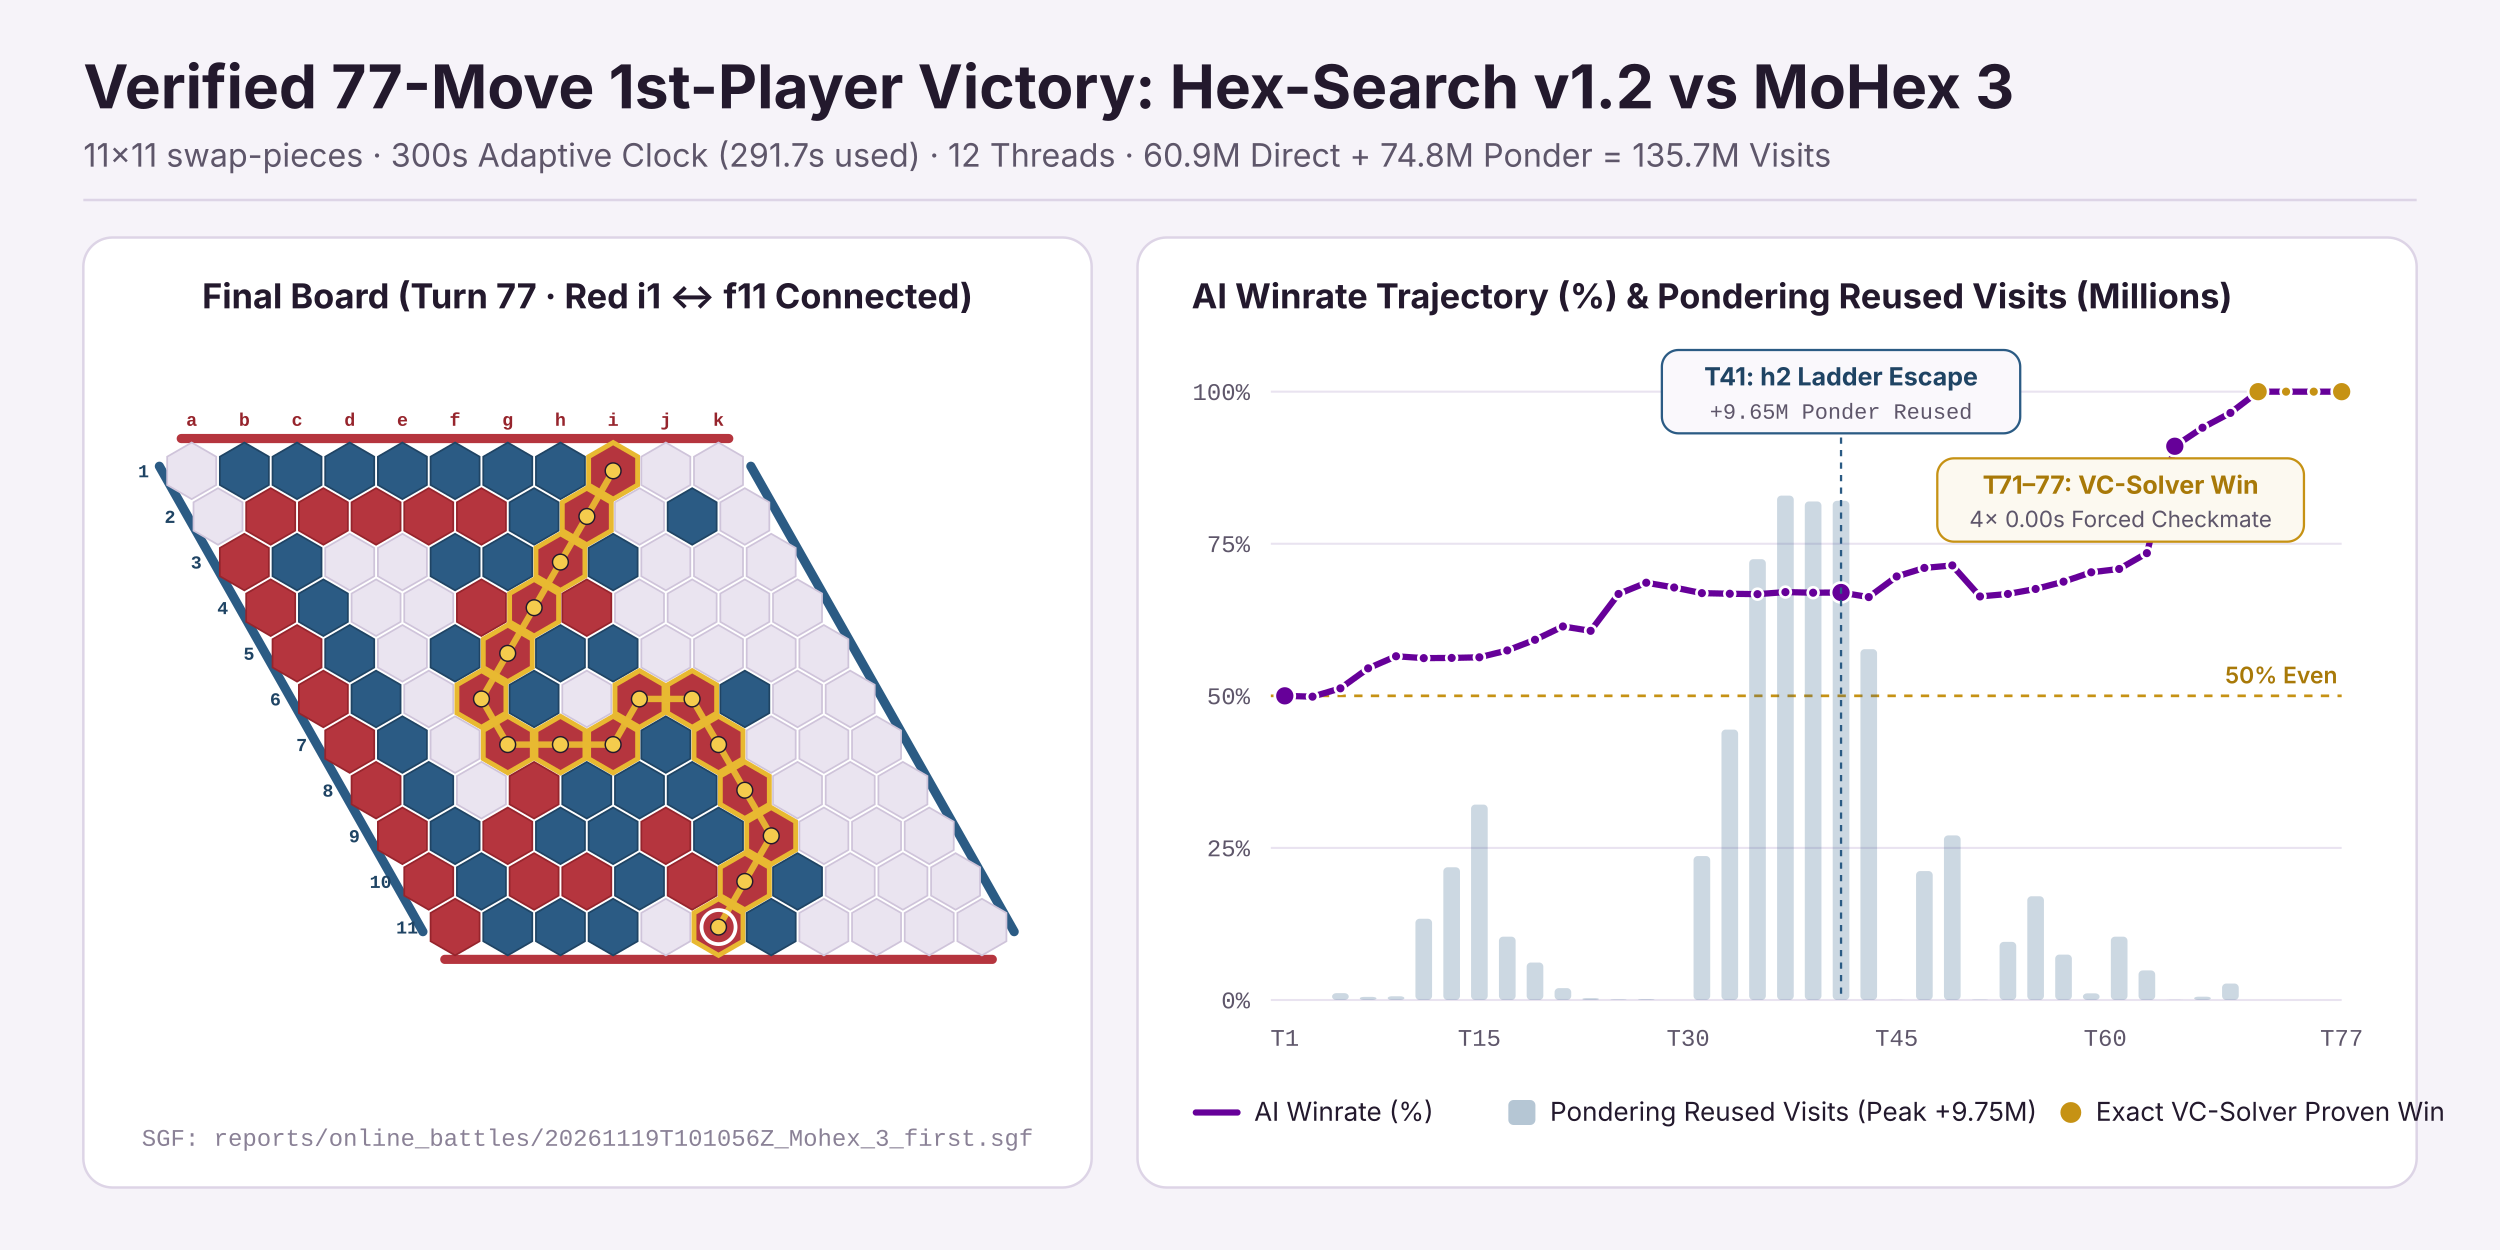
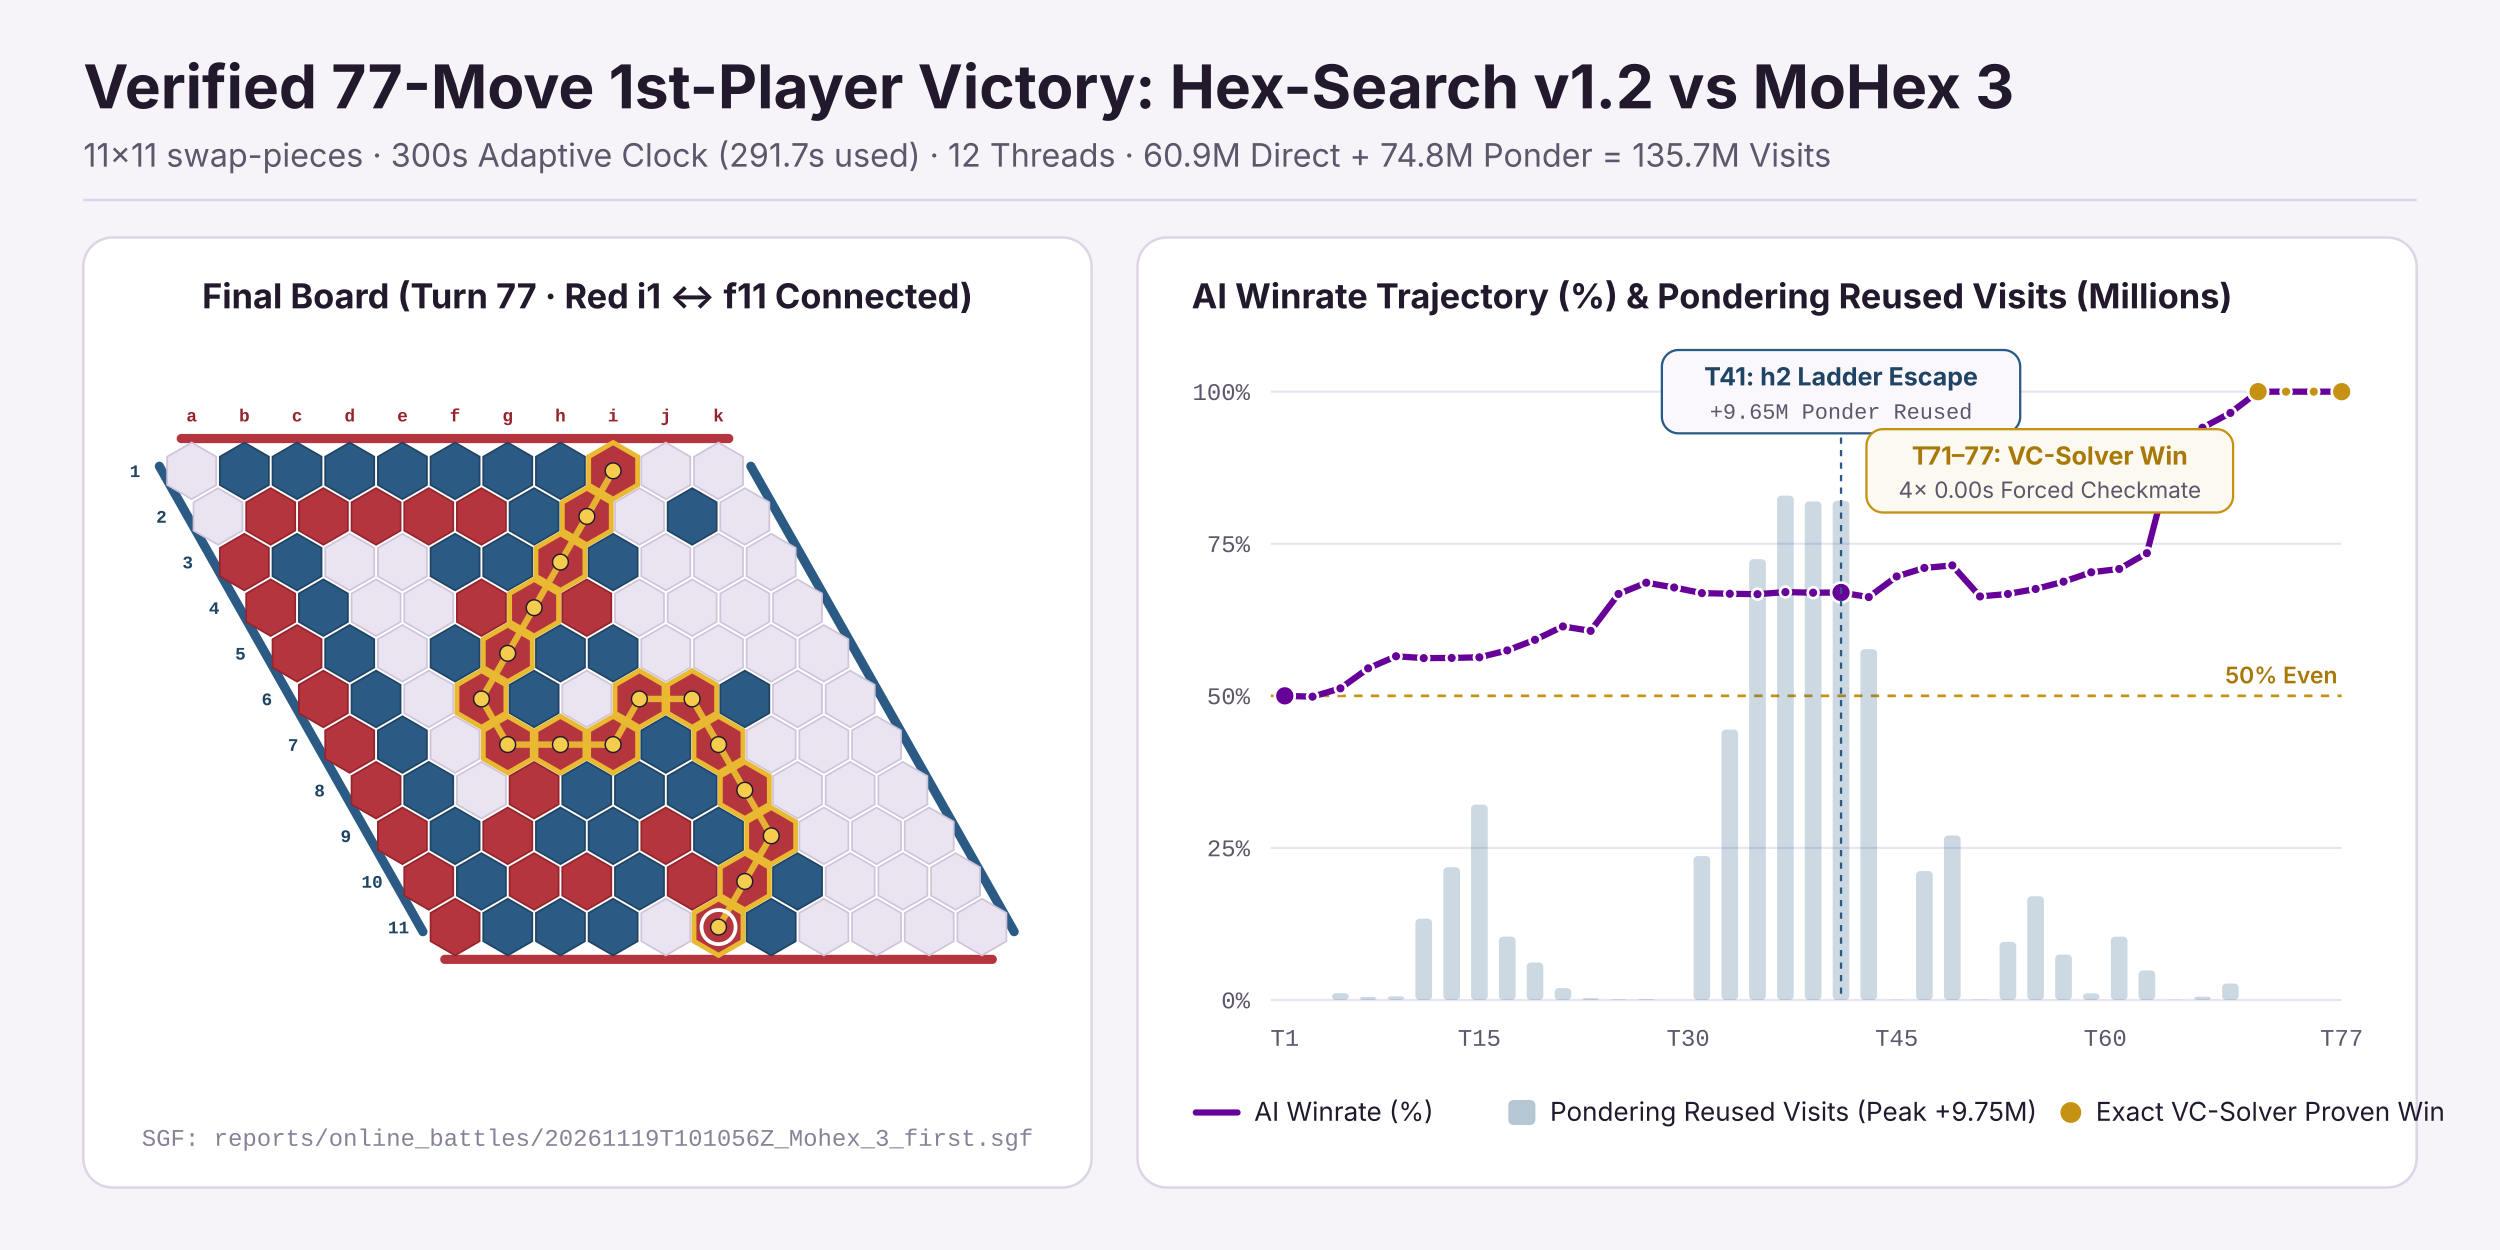
<svg xmlns="http://www.w3.org/2000/svg" viewBox="0 0 1200 600" width="1200" height="600" role="img" aria-labelledby="title desc">
  <style>text{font-family:Inter, 'Segoe UI', -apple-system, BlinkMacSystemFont, Helvetica, Arial, sans-serif;font-variant-numeric:tabular-nums}.mono{font-family:'JetBrains Mono', Consolas, 'Courier New', monospace}</style>
  <rect width="1200" height="600" fill="#F6F3F9" />
  <text x="40" y="52" fill="#23192D" font-size="29" font-weight="750">Verified 77-Move 1st-Player Victory: Hex-Search v1.2 vs MoHex 3</text>
  <text x="40" y="80" fill="#5E566A" font-size="15.5">11×11 swap-pieces · 300s Adaptive Clock (291.7s used) · 12 Threads · 60.9M Direct + 74.8M Ponder = 135.7M Visits</text>
  <path d="M40 96H1160" stroke="#DDD4E6" stroke-width="1.2" />
  <rect x="40" y="114" width="484" height="456" rx="14" fill="#FFFFFF" stroke="#DDD4E6" stroke-width="1.2" />
  <text x="282" y="148" text-anchor="middle" fill="#23192D" font-size="16.5" font-weight="700">Final Board (Turn 77 · Red i1 ↔ f11 Connected)</text>
  <line x1="87.0" y1="210.5" x2="349.8" y2="210.5" stroke="#B5353E" stroke-width="4.4" stroke-linecap="round" />
  <line x1="213.5" y1="460.5" x2="476.3" y2="460.5" stroke="#B5353E" stroke-width="4.4" stroke-linecap="round" />
  <line x1="76.5" y1="223.8" x2="203.0" y2="447.2" stroke="#2B5B84" stroke-width="4.4" stroke-linecap="round" />
  <line x1="360.4" y1="223.8" x2="486.8" y2="447.2" stroke="#2B5B84" stroke-width="4.4" stroke-linecap="round" />
-   <text class="mono" x="92.0" y="204.4" text-anchor="middle" fill="#96242C" font-size="8.8" font-weight="700">a</text>
-   <text class="mono" x="117.3" y="204.4" text-anchor="middle" fill="#96242C" font-size="8.8" font-weight="700">b</text>
-   <text class="mono" x="142.6" y="204.4" text-anchor="middle" fill="#96242C" font-size="8.8" font-weight="700">c</text>
-   <text class="mono" x="167.9" y="204.4" text-anchor="middle" fill="#96242C" font-size="8.8" font-weight="700">d</text>
-   <text class="mono" x="193.2" y="204.4" text-anchor="middle" fill="#96242C" font-size="8.8" font-weight="700">e</text>
-   <text class="mono" x="218.4" y="204.4" text-anchor="middle" fill="#96242C" font-size="8.8" font-weight="700">f</text>
-   <text class="mono" x="243.7" y="204.4" text-anchor="middle" fill="#96242C" font-size="8.8" font-weight="700">g</text>
-   <text class="mono" x="269.0" y="204.4" text-anchor="middle" fill="#96242C" font-size="8.8" font-weight="700">h</text>
-   <text class="mono" x="294.3" y="204.4" text-anchor="middle" fill="#96242C" font-size="8.8" font-weight="700">i</text>
-   <text class="mono" x="319.6" y="204.4" text-anchor="middle" fill="#96242C" font-size="8.8" font-weight="700">j</text>
-   <text class="mono" x="344.9" y="204.4" text-anchor="middle" fill="#96242C" font-size="8.8" font-weight="700">k</text>
-   <text class="mono" x="68.9" y="229.1" text-anchor="middle" fill="#1F4464" font-size="8.8" font-weight="700">1</text>
-   <text class="mono" x="81.6" y="251.0" text-anchor="middle" fill="#1F4464" font-size="8.8" font-weight="700">2</text>
-   <text class="mono" x="94.2" y="272.9" text-anchor="middle" fill="#1F4464" font-size="8.8" font-weight="700">3</text>
-   <text class="mono" x="106.9" y="294.8" text-anchor="middle" fill="#1F4464" font-size="8.8" font-weight="700">4</text>
-   <text class="mono" x="119.5" y="316.7" text-anchor="middle" fill="#1F4464" font-size="8.8" font-weight="700">5</text>
-   <text class="mono" x="132.2" y="338.6" text-anchor="middle" fill="#1F4464" font-size="8.8" font-weight="700">6</text>
-   <text class="mono" x="144.8" y="360.5" text-anchor="middle" fill="#1F4464" font-size="8.8" font-weight="700">7</text>
-   <text class="mono" x="157.4" y="382.4" text-anchor="middle" fill="#1F4464" font-size="8.8" font-weight="700">8</text>
-   <text class="mono" x="170.1" y="404.3" text-anchor="middle" fill="#1F4464" font-size="8.8" font-weight="700">9</text>
-   <text class="mono" x="182.7" y="426.2" text-anchor="middle" fill="#1F4464" font-size="8.8" font-weight="700">10</text>
-   <text class="mono" x="195.4" y="448.1" text-anchor="middle" fill="#1F4464" font-size="8.8" font-weight="700">11</text>
+   <text class="mono" x="92.0" y="202.3" text-anchor="middle" fill="#96242C" font-size="8.5" font-weight="700">a</text>
+   <text class="mono" x="117.3" y="202.3" text-anchor="middle" fill="#96242C" font-size="8.5" font-weight="700">b</text>
+   <text class="mono" x="142.6" y="202.3" text-anchor="middle" fill="#96242C" font-size="8.5" font-weight="700">c</text>
+   <text class="mono" x="167.9" y="202.3" text-anchor="middle" fill="#96242C" font-size="8.5" font-weight="700">d</text>
+   <text class="mono" x="193.2" y="202.3" text-anchor="middle" fill="#96242C" font-size="8.5" font-weight="700">e</text>
+   <text class="mono" x="218.4" y="202.3" text-anchor="middle" fill="#96242C" font-size="8.5" font-weight="700">f</text>
+   <text class="mono" x="243.7" y="202.3" text-anchor="middle" fill="#96242C" font-size="8.5" font-weight="700">g</text>
+   <text class="mono" x="269.0" y="202.3" text-anchor="middle" fill="#96242C" font-size="8.5" font-weight="700">h</text>
+   <text class="mono" x="294.3" y="202.3" text-anchor="middle" fill="#96242C" font-size="8.5" font-weight="700">i</text>
+   <text class="mono" x="319.6" y="202.3" text-anchor="middle" fill="#96242C" font-size="8.5" font-weight="700">j</text>
+   <text class="mono" x="344.9" y="202.3" text-anchor="middle" fill="#96242C" font-size="8.5" font-weight="700">k</text>
+   <text class="mono" x="64.8" y="229.0" text-anchor="middle" fill="#1F4464" font-size="8.5" font-weight="700">1</text>
+   <text class="mono" x="77.5" y="250.9" text-anchor="middle" fill="#1F4464" font-size="8.5" font-weight="700">2</text>
+   <text class="mono" x="90.1" y="272.8" text-anchor="middle" fill="#1F4464" font-size="8.5" font-weight="700">3</text>
+   <text class="mono" x="102.8" y="294.7" text-anchor="middle" fill="#1F4464" font-size="8.5" font-weight="700">4</text>
+   <text class="mono" x="115.4" y="316.6" text-anchor="middle" fill="#1F4464" font-size="8.5" font-weight="700">5</text>
+   <text class="mono" x="128.1" y="338.5" text-anchor="middle" fill="#1F4464" font-size="8.5" font-weight="700">6</text>
+   <text class="mono" x="140.7" y="360.4" text-anchor="middle" fill="#1F4464" font-size="8.5" font-weight="700">7</text>
+   <text class="mono" x="153.4" y="382.3" text-anchor="middle" fill="#1F4464" font-size="8.5" font-weight="700">8</text>
+   <text class="mono" x="166.0" y="404.2" text-anchor="middle" fill="#1F4464" font-size="8.5" font-weight="700">9</text>
+   <text class="mono" x="178.6" y="426.1" text-anchor="middle" fill="#1F4464" font-size="8.5" font-weight="700">10</text>
+   <text class="mono" x="191.3" y="448.0" text-anchor="middle" fill="#1F4464" font-size="8.5" font-weight="700">11</text>
  <polygon points="103.76,219.21 103.76,232.79 92.00,239.58 80.24,232.79 80.24,219.21 92.00,212.42" fill="#EAE4F0" stroke="#CFC4DA" stroke-width="0.85" />
  <polygon points="129.05,219.21 129.05,232.79 117.29,239.58 105.53,232.79 105.53,219.21 117.29,212.42" fill="#2B5B84" stroke="#1F4464" stroke-width="0.85" />
  <polygon points="154.33,219.21 154.33,232.79 142.58,239.58 130.82,232.79 130.82,219.21 142.58,212.42" fill="#2B5B84" stroke="#1F4464" stroke-width="0.85" />
  <polygon points="179.62,219.21 179.62,232.79 167.86,239.58 156.10,232.79 156.10,219.21 167.86,212.42" fill="#2B5B84" stroke="#1F4464" stroke-width="0.85" />
  <polygon points="204.91,219.21 204.91,232.79 193.15,239.58 181.39,232.79 181.39,219.21 193.15,212.42" fill="#2B5B84" stroke="#1F4464" stroke-width="0.85" />
  <polygon points="230.20,219.21 230.20,232.79 218.44,239.58 206.68,232.79 206.68,219.21 218.44,212.42" fill="#2B5B84" stroke="#1F4464" stroke-width="0.85" />
  <polygon points="255.49,219.21 255.49,232.79 243.73,239.58 231.97,232.79 231.97,219.21 243.73,212.42" fill="#2B5B84" stroke="#1F4464" stroke-width="0.85" />
  <polygon points="280.77,219.21 280.77,232.79 269.02,239.58 257.26,232.79 257.26,219.21 269.02,212.42" fill="#2B5B84" stroke="#1F4464" stroke-width="0.85" />
  <polygon points="306.06,219.21 306.06,232.79 294.30,239.58 282.54,232.79 282.54,219.21 294.30,212.42" fill="#B5353E" stroke="#E8B931" stroke-width="2.34" />
  <polygon points="331.35,219.21 331.35,232.79 319.59,239.58 307.83,232.79 307.83,219.21 319.59,212.42" fill="#EAE4F0" stroke="#CFC4DA" stroke-width="0.85" />
  <polygon points="356.64,219.21 356.64,232.79 344.88,239.58 333.12,232.79 333.12,219.21 344.88,212.42" fill="#EAE4F0" stroke="#CFC4DA" stroke-width="0.85" />
  <polygon points="116.40,241.11 116.40,254.69 104.64,261.48 92.89,254.69 92.89,241.11 104.64,234.32" fill="#EAE4F0" stroke="#CFC4DA" stroke-width="0.85" />
  <polygon points="141.69,241.11 141.69,254.69 129.93,261.48 118.17,254.69 118.17,241.11 129.93,234.32" fill="#B5353E" stroke="#96242C" stroke-width="0.85" />
  <polygon points="166.98,241.11 166.98,254.69 155.22,261.48 143.46,254.69 143.46,241.11 155.22,234.32" fill="#B5353E" stroke="#96242C" stroke-width="0.85" />
  <polygon points="192.27,241.11 192.27,254.69 180.51,261.48 168.75,254.69 168.75,241.11 180.51,234.32" fill="#B5353E" stroke="#96242C" stroke-width="0.85" />
  <polygon points="217.55,241.11 217.55,254.69 205.80,261.48 194.04,254.69 194.04,241.11 205.80,234.32" fill="#B5353E" stroke="#96242C" stroke-width="0.85" />
  <polygon points="242.84,241.11 242.84,254.69 231.08,261.48 219.32,254.69 219.32,241.11 231.08,234.32" fill="#B5353E" stroke="#96242C" stroke-width="0.85" />
  <polygon points="268.13,241.11 268.13,254.69 256.37,261.48 244.61,254.69 244.61,241.11 256.37,234.32" fill="#2B5B84" stroke="#1F4464" stroke-width="0.85" />
  <polygon points="293.42,241.11 293.42,254.69 281.66,261.48 269.90,254.69 269.90,241.11 281.66,234.32" fill="#B5353E" stroke="#E8B931" stroke-width="2.34" />
  <polygon points="318.71,241.11 318.71,254.69 306.95,261.48 295.19,254.69 295.19,241.11 306.95,234.32" fill="#EAE4F0" stroke="#CFC4DA" stroke-width="0.85" />
  <polygon points="343.99,241.11 343.99,254.69 332.24,261.48 320.48,254.69 320.48,241.11 332.24,234.32" fill="#2B5B84" stroke="#1F4464" stroke-width="0.85" />
  <polygon points="369.28,241.11 369.28,254.69 357.52,261.48 345.76,254.69 345.76,241.11 357.52,234.32" fill="#EAE4F0" stroke="#CFC4DA" stroke-width="0.85" />
  <polygon points="129.05,263.01 129.05,276.59 117.29,283.38 105.53,276.59 105.53,263.01 117.29,256.22" fill="#B5353E" stroke="#96242C" stroke-width="0.85" />
  <polygon points="154.33,263.01 154.33,276.59 142.58,283.38 130.82,276.59 130.82,263.01 142.58,256.22" fill="#2B5B84" stroke="#1F4464" stroke-width="0.85" />
  <polygon points="179.62,263.01 179.62,276.59 167.86,283.38 156.10,276.59 156.10,263.01 167.86,256.22" fill="#EAE4F0" stroke="#CFC4DA" stroke-width="0.85" />
  <polygon points="204.91,263.01 204.91,276.59 193.15,283.38 181.39,276.59 181.39,263.01 193.15,256.22" fill="#EAE4F0" stroke="#CFC4DA" stroke-width="0.85" />
  <polygon points="230.20,263.01 230.20,276.59 218.44,283.38 206.68,276.59 206.68,263.01 218.44,256.22" fill="#2B5B84" stroke="#1F4464" stroke-width="0.85" />
  <polygon points="255.49,263.01 255.49,276.59 243.73,283.38 231.97,276.59 231.97,263.01 243.73,256.22" fill="#2B5B84" stroke="#1F4464" stroke-width="0.85" />
  <polygon points="280.77,263.01 280.77,276.59 269.02,283.38 257.26,276.59 257.26,263.01 269.02,256.22" fill="#B5353E" stroke="#E8B931" stroke-width="2.34" />
  <polygon points="306.06,263.01 306.06,276.59 294.30,283.38 282.54,276.59 282.54,263.01 294.30,256.22" fill="#2B5B84" stroke="#1F4464" stroke-width="0.85" />
  <polygon points="331.35,263.01 331.35,276.59 319.59,283.38 307.83,276.59 307.83,263.01 319.59,256.22" fill="#EAE4F0" stroke="#CFC4DA" stroke-width="0.85" />
  <polygon points="356.64,263.01 356.64,276.59 344.88,283.38 333.12,276.59 333.12,263.01 344.88,256.22" fill="#EAE4F0" stroke="#CFC4DA" stroke-width="0.85" />
  <polygon points="381.93,263.01 381.93,276.59 370.17,283.38 358.41,276.59 358.41,263.01 370.17,256.22" fill="#EAE4F0" stroke="#CFC4DA" stroke-width="0.85" />
  <polygon points="141.69,284.91 141.69,298.49 129.93,305.28 118.17,298.49 118.17,284.91 129.93,278.12" fill="#B5353E" stroke="#96242C" stroke-width="0.85" />
  <polygon points="166.98,284.91 166.98,298.49 155.22,305.28 143.46,298.49 143.46,284.91 155.22,278.12" fill="#2B5B84" stroke="#1F4464" stroke-width="0.85" />
  <polygon points="192.27,284.91 192.27,298.49 180.51,305.28 168.75,298.49 168.75,284.91 180.51,278.12" fill="#EAE4F0" stroke="#CFC4DA" stroke-width="0.85" />
  <polygon points="217.55,284.91 217.55,298.49 205.80,305.28 194.04,298.49 194.04,284.91 205.80,278.12" fill="#EAE4F0" stroke="#CFC4DA" stroke-width="0.85" />
  <polygon points="242.84,284.91 242.84,298.49 231.08,305.28 219.32,298.49 219.32,284.91 231.08,278.12" fill="#B5353E" stroke="#96242C" stroke-width="0.85" />
  <polygon points="268.13,284.91 268.13,298.49 256.37,305.28 244.61,298.49 244.61,284.91 256.37,278.12" fill="#B5353E" stroke="#E8B931" stroke-width="2.34" />
  <polygon points="293.42,284.91 293.42,298.49 281.66,305.28 269.90,298.49 269.90,284.91 281.66,278.12" fill="#B5353E" stroke="#96242C" stroke-width="0.85" />
  <polygon points="318.71,284.91 318.71,298.49 306.95,305.28 295.19,298.49 295.19,284.91 306.95,278.12" fill="#EAE4F0" stroke="#CFC4DA" stroke-width="0.85" />
  <polygon points="343.99,284.91 343.99,298.49 332.24,305.28 320.48,298.49 320.48,284.91 332.24,278.12" fill="#EAE4F0" stroke="#CFC4DA" stroke-width="0.85" />
  <polygon points="369.28,284.91 369.28,298.49 357.52,305.28 345.76,298.49 345.76,284.91 357.52,278.12" fill="#EAE4F0" stroke="#CFC4DA" stroke-width="0.85" />
  <polygon points="394.57,284.91 394.57,298.49 382.81,305.28 371.05,298.49 371.05,284.91 382.81,278.12" fill="#EAE4F0" stroke="#CFC4DA" stroke-width="0.85" />
  <polygon points="154.33,306.81 154.33,320.39 142.58,327.18 130.82,320.39 130.82,306.81 142.58,300.02" fill="#B5353E" stroke="#96242C" stroke-width="0.85" />
  <polygon points="179.62,306.81 179.62,320.39 167.86,327.18 156.10,320.39 156.10,306.81 167.86,300.02" fill="#2B5B84" stroke="#1F4464" stroke-width="0.85" />
  <polygon points="204.91,306.81 204.91,320.39 193.15,327.18 181.39,320.39 181.39,306.81 193.15,300.02" fill="#EAE4F0" stroke="#CFC4DA" stroke-width="0.85" />
  <polygon points="230.20,306.81 230.20,320.39 218.44,327.18 206.68,320.39 206.68,306.81 218.44,300.02" fill="#2B5B84" stroke="#1F4464" stroke-width="0.85" />
  <polygon points="255.49,306.81 255.49,320.39 243.73,327.18 231.97,320.39 231.97,306.81 243.73,300.02" fill="#B5353E" stroke="#E8B931" stroke-width="2.34" />
  <polygon points="280.77,306.81 280.77,320.39 269.02,327.18 257.26,320.39 257.26,306.81 269.02,300.02" fill="#2B5B84" stroke="#1F4464" stroke-width="0.85" />
  <polygon points="306.06,306.81 306.06,320.39 294.30,327.18 282.54,320.39 282.54,306.81 294.30,300.02" fill="#2B5B84" stroke="#1F4464" stroke-width="0.85" />
  <polygon points="331.35,306.81 331.35,320.39 319.59,327.18 307.83,320.39 307.83,306.81 319.59,300.02" fill="#EAE4F0" stroke="#CFC4DA" stroke-width="0.85" />
  <polygon points="356.64,306.81 356.64,320.39 344.88,327.18 333.12,320.39 333.12,306.81 344.88,300.02" fill="#EAE4F0" stroke="#CFC4DA" stroke-width="0.85" />
  <polygon points="381.93,306.81 381.93,320.39 370.17,327.18 358.41,320.39 358.41,306.81 370.17,300.02" fill="#EAE4F0" stroke="#CFC4DA" stroke-width="0.85" />
  <polygon points="407.21,306.81 407.21,320.39 395.46,327.18 383.70,320.39 383.70,306.81 395.46,300.02" fill="#EAE4F0" stroke="#CFC4DA" stroke-width="0.85" />
  <polygon points="166.98,328.71 166.98,342.29 155.22,349.08 143.46,342.29 143.46,328.71 155.22,321.92" fill="#B5353E" stroke="#96242C" stroke-width="0.85" />
  <polygon points="192.27,328.71 192.27,342.29 180.51,349.08 168.75,342.29 168.75,328.71 180.51,321.92" fill="#2B5B84" stroke="#1F4464" stroke-width="0.85" />
  <polygon points="217.55,328.71 217.55,342.29 205.80,349.08 194.04,342.29 194.04,328.71 205.80,321.92" fill="#EAE4F0" stroke="#CFC4DA" stroke-width="0.85" />
  <polygon points="242.84,328.71 242.84,342.29 231.08,349.08 219.32,342.29 219.32,328.71 231.08,321.92" fill="#B5353E" stroke="#E8B931" stroke-width="2.34" />
  <polygon points="268.13,328.71 268.13,342.29 256.37,349.08 244.61,342.29 244.61,328.71 256.37,321.92" fill="#2B5B84" stroke="#1F4464" stroke-width="0.85" />
  <polygon points="293.42,328.71 293.42,342.29 281.66,349.08 269.90,342.29 269.90,328.71 281.66,321.92" fill="#EAE4F0" stroke="#CFC4DA" stroke-width="0.85" />
  <polygon points="318.71,328.71 318.71,342.29 306.95,349.08 295.19,342.29 295.19,328.71 306.95,321.92" fill="#B5353E" stroke="#E8B931" stroke-width="2.34" />
  <polygon points="343.99,328.71 343.99,342.29 332.24,349.08 320.48,342.29 320.48,328.71 332.24,321.92" fill="#B5353E" stroke="#E8B931" stroke-width="2.34" />
  <polygon points="369.28,328.71 369.28,342.29 357.52,349.08 345.76,342.29 345.76,328.71 357.52,321.92" fill="#2B5B84" stroke="#1F4464" stroke-width="0.85" />
  <polygon points="394.57,328.71 394.57,342.29 382.81,349.08 371.05,342.29 371.05,328.71 382.81,321.92" fill="#EAE4F0" stroke="#CFC4DA" stroke-width="0.85" />
  <polygon points="419.86,328.71 419.86,342.29 408.10,349.08 396.34,342.29 396.34,328.71 408.10,321.92" fill="#EAE4F0" stroke="#CFC4DA" stroke-width="0.85" />
  <polygon points="179.62,350.61 179.62,364.19 167.86,370.98 156.10,364.19 156.10,350.61 167.86,343.82" fill="#B5353E" stroke="#96242C" stroke-width="0.85" />
  <polygon points="204.91,350.61 204.91,364.19 193.15,370.98 181.39,364.19 181.39,350.61 193.15,343.82" fill="#2B5B84" stroke="#1F4464" stroke-width="0.85" />
  <polygon points="230.20,350.61 230.20,364.19 218.44,370.98 206.68,364.19 206.68,350.61 218.44,343.82" fill="#EAE4F0" stroke="#CFC4DA" stroke-width="0.85" />
  <polygon points="255.49,350.61 255.49,364.19 243.73,370.98 231.97,364.19 231.97,350.61 243.73,343.82" fill="#B5353E" stroke="#E8B931" stroke-width="2.34" />
  <polygon points="280.77,350.61 280.77,364.19 269.02,370.98 257.26,364.19 257.26,350.61 269.02,343.82" fill="#B5353E" stroke="#E8B931" stroke-width="2.34" />
  <polygon points="306.06,350.61 306.06,364.19 294.30,370.98 282.54,364.19 282.54,350.61 294.30,343.82" fill="#B5353E" stroke="#E8B931" stroke-width="2.34" />
  <polygon points="331.35,350.61 331.35,364.19 319.59,370.98 307.83,364.19 307.83,350.61 319.59,343.82" fill="#2B5B84" stroke="#1F4464" stroke-width="0.85" />
  <polygon points="356.64,350.61 356.64,364.19 344.88,370.98 333.12,364.19 333.12,350.61 344.88,343.82" fill="#B5353E" stroke="#E8B931" stroke-width="2.34" />
  <polygon points="381.93,350.61 381.93,364.19 370.17,370.98 358.41,364.19 358.41,350.61 370.17,343.82" fill="#EAE4F0" stroke="#CFC4DA" stroke-width="0.85" />
  <polygon points="407.21,350.61 407.21,364.19 395.46,370.98 383.70,364.19 383.70,350.61 395.46,343.82" fill="#EAE4F0" stroke="#CFC4DA" stroke-width="0.85" />
  <polygon points="432.50,350.61 432.50,364.19 420.74,370.98 408.98,364.19 408.98,350.61 420.74,343.82" fill="#EAE4F0" stroke="#CFC4DA" stroke-width="0.85" />
  <polygon points="192.27,372.51 192.27,386.09 180.51,392.88 168.75,386.09 168.75,372.51 180.51,365.72" fill="#B5353E" stroke="#96242C" stroke-width="0.85" />
  <polygon points="217.55,372.51 217.55,386.09 205.80,392.88 194.04,386.09 194.04,372.51 205.80,365.72" fill="#2B5B84" stroke="#1F4464" stroke-width="0.85" />
  <polygon points="242.84,372.51 242.84,386.09 231.08,392.88 219.32,386.09 219.32,372.51 231.08,365.72" fill="#EAE4F0" stroke="#CFC4DA" stroke-width="0.85" />
  <polygon points="268.13,372.51 268.13,386.09 256.37,392.88 244.61,386.09 244.61,372.51 256.37,365.72" fill="#B5353E" stroke="#96242C" stroke-width="0.85" />
  <polygon points="293.42,372.51 293.42,386.09 281.66,392.88 269.90,386.09 269.90,372.51 281.66,365.72" fill="#2B5B84" stroke="#1F4464" stroke-width="0.85" />
  <polygon points="318.71,372.51 318.71,386.09 306.95,392.88 295.19,386.09 295.19,372.51 306.95,365.72" fill="#2B5B84" stroke="#1F4464" stroke-width="0.85" />
  <polygon points="343.99,372.51 343.99,386.09 332.24,392.88 320.48,386.09 320.48,372.51 332.24,365.72" fill="#2B5B84" stroke="#1F4464" stroke-width="0.85" />
  <polygon points="369.28,372.51 369.28,386.09 357.52,392.88 345.76,386.09 345.76,372.51 357.52,365.72" fill="#B5353E" stroke="#E8B931" stroke-width="2.34" />
  <polygon points="394.57,372.51 394.57,386.09 382.81,392.88 371.05,386.09 371.05,372.51 382.81,365.72" fill="#EAE4F0" stroke="#CFC4DA" stroke-width="0.85" />
  <polygon points="419.86,372.51 419.86,386.09 408.10,392.88 396.34,386.09 396.34,372.51 408.10,365.72" fill="#EAE4F0" stroke="#CFC4DA" stroke-width="0.85" />
  <polygon points="445.15,372.51 445.15,386.09 433.39,392.88 421.63,386.09 421.63,372.51 433.39,365.72" fill="#EAE4F0" stroke="#CFC4DA" stroke-width="0.85" />
  <polygon points="204.91,394.41 204.91,407.99 193.15,414.78 181.39,407.99 181.39,394.41 193.15,387.62" fill="#B5353E" stroke="#96242C" stroke-width="0.85" />
  <polygon points="230.20,394.41 230.20,407.99 218.44,414.78 206.68,407.99 206.68,394.41 218.44,387.62" fill="#2B5B84" stroke="#1F4464" stroke-width="0.85" />
  <polygon points="255.49,394.41 255.49,407.99 243.73,414.78 231.97,407.99 231.97,394.41 243.73,387.62" fill="#B5353E" stroke="#96242C" stroke-width="0.85" />
  <polygon points="280.77,394.41 280.77,407.99 269.02,414.78 257.26,407.99 257.26,394.41 269.02,387.62" fill="#2B5B84" stroke="#1F4464" stroke-width="0.85" />
  <polygon points="306.06,394.41 306.06,407.99 294.30,414.78 282.54,407.99 282.54,394.41 294.30,387.62" fill="#2B5B84" stroke="#1F4464" stroke-width="0.85" />
  <polygon points="331.35,394.41 331.35,407.99 319.59,414.78 307.83,407.99 307.83,394.41 319.59,387.62" fill="#B5353E" stroke="#96242C" stroke-width="0.85" />
  <polygon points="356.64,394.41 356.64,407.99 344.88,414.78 333.12,407.99 333.12,394.41 344.88,387.62" fill="#2B5B84" stroke="#1F4464" stroke-width="0.85" />
  <polygon points="381.93,394.41 381.93,407.99 370.17,414.78 358.41,407.99 358.41,394.41 370.17,387.62" fill="#B5353E" stroke="#E8B931" stroke-width="2.34" />
  <polygon points="407.21,394.41 407.21,407.99 395.46,414.78 383.70,407.99 383.70,394.41 395.46,387.62" fill="#EAE4F0" stroke="#CFC4DA" stroke-width="0.85" />
  <polygon points="432.50,394.41 432.50,407.99 420.74,414.78 408.98,407.99 408.98,394.41 420.74,387.62" fill="#EAE4F0" stroke="#CFC4DA" stroke-width="0.85" />
  <polygon points="457.79,394.41 457.79,407.99 446.03,414.78 434.27,407.99 434.27,394.41 446.03,387.62" fill="#EAE4F0" stroke="#CFC4DA" stroke-width="0.85" />
  <polygon points="217.55,416.31 217.55,429.89 205.80,436.68 194.04,429.89 194.04,416.31 205.80,409.52" fill="#B5353E" stroke="#96242C" stroke-width="0.85" />
  <polygon points="242.84,416.31 242.84,429.89 231.08,436.68 219.32,429.89 219.32,416.31 231.08,409.52" fill="#2B5B84" stroke="#1F4464" stroke-width="0.85" />
  <polygon points="268.13,416.31 268.13,429.89 256.37,436.68 244.61,429.89 244.61,416.31 256.37,409.52" fill="#B5353E" stroke="#96242C" stroke-width="0.85" />
  <polygon points="293.42,416.31 293.42,429.89 281.66,436.68 269.90,429.89 269.90,416.31 281.66,409.52" fill="#B5353E" stroke="#96242C" stroke-width="0.85" />
  <polygon points="318.71,416.31 318.71,429.89 306.95,436.68 295.19,429.89 295.19,416.31 306.95,409.52" fill="#2B5B84" stroke="#1F4464" stroke-width="0.85" />
  <polygon points="343.99,416.31 343.99,429.89 332.24,436.68 320.48,429.89 320.48,416.31 332.24,409.52" fill="#B5353E" stroke="#96242C" stroke-width="0.85" />
  <polygon points="369.28,416.31 369.28,429.89 357.52,436.68 345.76,429.89 345.76,416.31 357.52,409.52" fill="#B5353E" stroke="#E8B931" stroke-width="2.34" />
  <polygon points="394.57,416.31 394.57,429.89 382.81,436.68 371.05,429.89 371.05,416.31 382.81,409.52" fill="#2B5B84" stroke="#1F4464" stroke-width="0.85" />
  <polygon points="419.86,416.31 419.86,429.89 408.10,436.68 396.34,429.89 396.34,416.31 408.10,409.52" fill="#EAE4F0" stroke="#CFC4DA" stroke-width="0.85" />
  <polygon points="445.15,416.31 445.15,429.89 433.39,436.68 421.63,429.89 421.63,416.31 433.39,409.52" fill="#EAE4F0" stroke="#CFC4DA" stroke-width="0.85" />
  <polygon points="470.43,416.31 470.43,429.89 458.68,436.68 446.92,429.89 446.92,416.31 458.68,409.52" fill="#EAE4F0" stroke="#CFC4DA" stroke-width="0.85" />
  <polygon points="230.20,438.21 230.20,451.79 218.44,458.58 206.68,451.79 206.68,438.21 218.44,431.42" fill="#B5353E" stroke="#96242C" stroke-width="0.85" />
  <polygon points="255.49,438.21 255.49,451.79 243.73,458.58 231.97,451.79 231.97,438.21 243.73,431.42" fill="#2B5B84" stroke="#1F4464" stroke-width="0.85" />
  <polygon points="280.77,438.21 280.77,451.79 269.02,458.58 257.26,451.79 257.26,438.21 269.02,431.42" fill="#2B5B84" stroke="#1F4464" stroke-width="0.85" />
  <polygon points="306.06,438.21 306.06,451.79 294.30,458.58 282.54,451.79 282.54,438.21 294.30,431.42" fill="#2B5B84" stroke="#1F4464" stroke-width="0.85" />
  <polygon points="331.35,438.21 331.35,451.79 319.59,458.58 307.83,451.79 307.83,438.21 319.59,431.42" fill="#EAE4F0" stroke="#CFC4DA" stroke-width="0.85" />
  <polygon points="356.64,438.21 356.64,451.79 344.88,458.58 333.12,451.79 333.12,438.21 344.88,431.42" fill="#B5353E" stroke="#E8B931" stroke-width="2.34" />
  <polygon points="381.93,438.21 381.93,451.79 370.17,458.58 358.41,451.79 358.41,438.21 370.17,431.42" fill="#2B5B84" stroke="#1F4464" stroke-width="0.85" />
  <polygon points="407.21,438.21 407.21,451.79 395.46,458.58 383.70,451.79 383.70,438.21 395.46,431.42" fill="#EAE4F0" stroke="#CFC4DA" stroke-width="0.85" />
  <polygon points="432.50,438.21 432.50,451.79 420.74,458.58 408.98,451.79 408.98,438.21 420.74,431.42" fill="#EAE4F0" stroke="#CFC4DA" stroke-width="0.85" />
  <polygon points="457.79,438.21 457.79,451.79 446.03,458.58 434.27,451.79 434.27,438.21 446.03,431.42" fill="#EAE4F0" stroke="#CFC4DA" stroke-width="0.85" />
  <polygon points="483.08,438.21 483.08,451.79 471.32,458.58 459.56,451.79 459.56,438.21 471.32,431.42" fill="#EAE4F0" stroke="#CFC4DA" stroke-width="0.85" />
  <polyline points="294.3,226.0 281.7,247.9 269.0,269.8 256.4,291.7 243.7,313.6 231.1,335.5 243.7,357.4 269.0,357.4 294.3,357.4 306.9,335.5 332.2,335.5 344.9,357.4 357.5,379.3 370.2,401.2 357.5,423.1 344.9,445.0" fill="none" stroke="#E8B931" stroke-width="3.07" stroke-linecap="round" stroke-linejoin="round" opacity="0.95" />
  <circle cx="294.3" cy="226.0" r="3.80" fill="#F5CC4D" stroke="#23192D" stroke-width="0.7" />
  <circle cx="281.7" cy="247.9" r="3.80" fill="#F5CC4D" stroke="#23192D" stroke-width="0.7" />
  <circle cx="269.0" cy="269.8" r="3.80" fill="#F5CC4D" stroke="#23192D" stroke-width="0.7" />
  <circle cx="256.4" cy="291.7" r="3.80" fill="#F5CC4D" stroke="#23192D" stroke-width="0.7" />
  <circle cx="243.7" cy="313.6" r="3.80" fill="#F5CC4D" stroke="#23192D" stroke-width="0.7" />
  <circle cx="231.1" cy="335.5" r="3.80" fill="#F5CC4D" stroke="#23192D" stroke-width="0.7" />
  <circle cx="243.7" cy="357.4" r="3.80" fill="#F5CC4D" stroke="#23192D" stroke-width="0.7" />
  <circle cx="269.0" cy="357.4" r="3.80" fill="#F5CC4D" stroke="#23192D" stroke-width="0.7" />
  <circle cx="294.3" cy="357.4" r="3.80" fill="#F5CC4D" stroke="#23192D" stroke-width="0.7" />
  <circle cx="306.9" cy="335.5" r="3.80" fill="#F5CC4D" stroke="#23192D" stroke-width="0.7" />
  <circle cx="332.2" cy="335.5" r="3.80" fill="#F5CC4D" stroke="#23192D" stroke-width="0.7" />
  <circle cx="344.9" cy="357.4" r="3.80" fill="#F5CC4D" stroke="#23192D" stroke-width="0.7" />
  <circle cx="357.5" cy="379.3" r="3.80" fill="#F5CC4D" stroke="#23192D" stroke-width="0.7" />
  <circle cx="370.2" cy="401.2" r="3.80" fill="#F5CC4D" stroke="#23192D" stroke-width="0.7" />
  <circle cx="357.5" cy="423.1" r="3.80" fill="#F5CC4D" stroke="#23192D" stroke-width="0.7" />
  <circle cx="344.9" cy="445.0" r="3.80" fill="#F5CC4D" stroke="#23192D" stroke-width="0.7" />
  <circle cx="344.9" cy="445.0" r="8.18" fill="none" stroke="#FFFFFF" stroke-width="1.8" />
  <text class="mono" x="282" y="550" text-anchor="middle" fill="#8A8196" font-size="11.5">SGF: reports/online_battles/20261119T101056Z_Mohex_3_first.sgf</text>
  <rect x="546" y="114" width="614" height="456" rx="14" fill="#FFFFFF" stroke="#DDD4E6" stroke-width="1.2" />
  <text x="572" y="148" fill="#23192D" font-size="16.5" font-weight="700">AI Winrate Trajectory (%) &amp; Pondering Reused Visits (Millions)</text>
  <line x1="610" y1="480.0" x2="1124" y2="480.0" stroke="#E9E3F0" stroke-width="1" />
  <text class="mono" x="600" y="484.0" text-anchor="end" fill="#5E566A" font-size="11.5">0%</text>
  <line x1="610" y1="407.0" x2="1124" y2="407.0" stroke="#E9E3F0" stroke-width="1" />
  <text class="mono" x="600" y="411.0" text-anchor="end" fill="#5E566A" font-size="11.5">25%</text>
  <line x1="610" y1="334.0" x2="1124" y2="334.0" stroke="#C69214" stroke-dasharray="4,4" stroke-width="1.3" />
  <text x="1122" y="328.0" text-anchor="end" fill="#A87908" font-size="11" font-weight="600">50% Even</text>
  <text class="mono" x="600" y="338.0" text-anchor="end" fill="#5E566A" font-size="11.5">50%</text>
  <line x1="610" y1="261.0" x2="1124" y2="261.0" stroke="#E9E3F0" stroke-width="1" />
  <text class="mono" x="600" y="265.0" text-anchor="end" fill="#5E566A" font-size="11.5">75%</text>
  <line x1="610" y1="188.0" x2="1124" y2="188.0" stroke="#E9E3F0" stroke-width="1" />
  <text class="mono" x="600" y="192.0" text-anchor="end" fill="#5E566A" font-size="11.5">100%</text>
  <rect x="639.4" y="476.7" width="8" height="3.3" rx="2" fill="#2B5B84" opacity="0.24" />
  <rect x="652.7" y="478.5" width="8" height="1.5" rx="2" fill="#2B5B84" opacity="0.24" />
  <rect x="666.1" y="478.2" width="8" height="1.8" rx="2" fill="#2B5B84" opacity="0.24" />
  <rect x="679.4" y="441.0" width="8" height="39.0" rx="2" fill="#2B5B84" opacity="0.24" />
  <rect x="692.8" y="416.3" width="8" height="63.7" rx="2" fill="#2B5B84" opacity="0.24" />
  <rect x="706.1" y="386.2" width="8" height="93.8" rx="2" fill="#2B5B84" opacity="0.24" />
  <rect x="719.5" y="449.6" width="8" height="30.4" rx="2" fill="#2B5B84" opacity="0.24" />
  <rect x="732.8" y="462.0" width="8" height="18.0" rx="2" fill="#2B5B84" opacity="0.24" />
  <rect x="746.2" y="474.3" width="8" height="5.7" rx="2" fill="#2B5B84" opacity="0.24" />
  <rect x="759.5" y="479.1" width="8" height="0.9" rx="2" fill="#2B5B84" opacity="0.24" />
  <rect x="772.9" y="479.7" width="8" height="0.3" rx="2" fill="#2B5B84" opacity="0.24" />
  <rect x="786.2" y="479.6" width="8" height="0.4" rx="2" fill="#2B5B84" opacity="0.24" />
  <rect x="812.9" y="410.9" width="8" height="69.1" rx="2" fill="#2B5B84" opacity="0.24" />
  <rect x="826.3" y="350.2" width="8" height="129.8" rx="2" fill="#2B5B84" opacity="0.24" />
  <rect x="839.6" y="268.4" width="8" height="211.6" rx="2" fill="#2B5B84" opacity="0.24" />
  <rect x="853.0" y="237.9" width="8" height="242.1" rx="2" fill="#2B5B84" opacity="0.24" />
  <rect x="866.3" y="240.7" width="8" height="239.3" rx="2" fill="#2B5B84" opacity="0.24" />
  <rect x="879.7" y="240.4" width="8" height="239.6" rx="2" fill="#2B5B84" opacity="0.24" />
  <rect x="893.0" y="311.6" width="8" height="168.4" rx="2" fill="#2B5B84" opacity="0.24" />
  <rect x="906.4" y="479.9" width="8" height="0.1" rx="2" fill="#2B5B84" opacity="0.24" />
  <rect x="919.7" y="418.1" width="8" height="61.9" rx="2" fill="#2B5B84" opacity="0.24" />
  <rect x="933.1" y="401.0" width="8" height="79.0" rx="2" fill="#2B5B84" opacity="0.24" />
  <rect x="946.4" y="479.8" width="8" height="0.2" rx="2" fill="#2B5B84" opacity="0.24" />
  <rect x="959.8" y="452.1" width="8" height="27.9" rx="2" fill="#2B5B84" opacity="0.24" />
  <rect x="973.1" y="430.2" width="8" height="49.8" rx="2" fill="#2B5B84" opacity="0.24" />
  <rect x="986.5" y="458.2" width="8" height="21.8" rx="2" fill="#2B5B84" opacity="0.24" />
  <rect x="999.8" y="476.8" width="8" height="3.2" rx="2" fill="#2B5B84" opacity="0.24" />
  <rect x="1013.2" y="449.6" width="8" height="30.4" rx="2" fill="#2B5B84" opacity="0.24" />
  <rect x="1026.5" y="465.8" width="8" height="14.2" rx="2" fill="#2B5B84" opacity="0.24" />
  <rect x="1039.9" y="479.9" width="8" height="0.1" rx="2" fill="#2B5B84" opacity="0.24" />
  <rect x="1053.2" y="478.4" width="8" height="1.6" rx="2" fill="#2B5B84" opacity="0.24" />
  <rect x="1066.6" y="472.1" width="8" height="7.9" rx="2" fill="#2B5B84" opacity="0.24" />
  <path d="M 616.7 334.0 L 630.0 334.4 L 643.4 330.4 L 656.7 320.8 L 670.1 315.0 L 683.4 315.9 L 696.8 315.8 L 710.1 315.5 L 723.5 312.2 L 736.8 307.1 L 750.2 300.7 L 763.5 302.8 L 776.9 285.1 L 790.2 279.7 L 803.6 282.0 L 816.9 284.7 L 830.3 285.0 L 843.6 285.2 L 857.0 284.2 L 870.3 284.5 L 883.7 284.4 L 897.0 286.6 L 910.4 276.7 L 923.7 272.6 L 937.1 271.4 L 950.4 286.3 L 963.8 285.1 L 977.1 282.7 L 990.5 279.2 L 1003.8 274.7 L 1017.2 273.1 L 1030.5 265.5 L 1043.9 214.2 L 1057.2 205.3 L 1070.6 198.2 L 1083.9 188.0 L 1097.3 188.0 L 1110.6 188.0 L 1124.0 188.0" fill="none" stroke="#660099" stroke-width="3" stroke-linejoin="round" />
  <circle cx="616.7" cy="334.0" r="4.8" fill="#660099" stroke="#FFFFFF" stroke-width="1.3" />
  <circle cx="630.0" cy="334.4" r="2.6" fill="#660099" stroke="#FFFFFF" stroke-width="1.3" />
  <circle cx="643.4" cy="330.4" r="2.6" fill="#660099" stroke="#FFFFFF" stroke-width="1.3" />
  <circle cx="656.7" cy="320.8" r="2.6" fill="#660099" stroke="#FFFFFF" stroke-width="1.3" />
  <circle cx="670.1" cy="315.0" r="2.6" fill="#660099" stroke="#FFFFFF" stroke-width="1.3" />
  <circle cx="683.4" cy="315.9" r="2.6" fill="#660099" stroke="#FFFFFF" stroke-width="1.3" />
  <circle cx="696.8" cy="315.8" r="2.6" fill="#660099" stroke="#FFFFFF" stroke-width="1.3" />
  <circle cx="710.1" cy="315.5" r="2.6" fill="#660099" stroke="#FFFFFF" stroke-width="1.3" />
  <circle cx="723.5" cy="312.2" r="2.6" fill="#660099" stroke="#FFFFFF" stroke-width="1.3" />
  <circle cx="736.8" cy="307.1" r="2.6" fill="#660099" stroke="#FFFFFF" stroke-width="1.3" />
  <circle cx="750.2" cy="300.7" r="2.6" fill="#660099" stroke="#FFFFFF" stroke-width="1.3" />
  <circle cx="763.5" cy="302.8" r="2.6" fill="#660099" stroke="#FFFFFF" stroke-width="1.3" />
  <circle cx="776.9" cy="285.1" r="2.6" fill="#660099" stroke="#FFFFFF" stroke-width="1.3" />
  <circle cx="790.2" cy="279.7" r="2.6" fill="#660099" stroke="#FFFFFF" stroke-width="1.3" />
  <circle cx="803.6" cy="282.0" r="2.6" fill="#660099" stroke="#FFFFFF" stroke-width="1.3" />
  <circle cx="816.9" cy="284.7" r="2.6" fill="#660099" stroke="#FFFFFF" stroke-width="1.3" />
  <circle cx="830.3" cy="285.0" r="2.6" fill="#660099" stroke="#FFFFFF" stroke-width="1.3" />
  <circle cx="843.6" cy="285.2" r="2.6" fill="#660099" stroke="#FFFFFF" stroke-width="1.3" />
  <circle cx="857.0" cy="284.2" r="2.6" fill="#660099" stroke="#FFFFFF" stroke-width="1.3" />
  <circle cx="870.3" cy="284.5" r="2.6" fill="#660099" stroke="#FFFFFF" stroke-width="1.3" />
  <circle cx="883.7" cy="284.4" r="4.8" fill="#660099" stroke="#FFFFFF" stroke-width="1.3" />
  <circle cx="897.0" cy="286.6" r="2.6" fill="#660099" stroke="#FFFFFF" stroke-width="1.3" />
  <circle cx="910.4" cy="276.7" r="2.6" fill="#660099" stroke="#FFFFFF" stroke-width="1.3" />
  <circle cx="923.7" cy="272.6" r="2.6" fill="#660099" stroke="#FFFFFF" stroke-width="1.3" />
  <circle cx="937.1" cy="271.4" r="2.6" fill="#660099" stroke="#FFFFFF" stroke-width="1.3" />
  <circle cx="950.4" cy="286.3" r="2.6" fill="#660099" stroke="#FFFFFF" stroke-width="1.3" />
  <circle cx="963.8" cy="285.1" r="2.6" fill="#660099" stroke="#FFFFFF" stroke-width="1.3" />
  <circle cx="977.1" cy="282.7" r="2.6" fill="#660099" stroke="#FFFFFF" stroke-width="1.3" />
  <circle cx="990.5" cy="279.2" r="2.6" fill="#660099" stroke="#FFFFFF" stroke-width="1.3" />
  <circle cx="1003.8" cy="274.7" r="2.6" fill="#660099" stroke="#FFFFFF" stroke-width="1.3" />
  <circle cx="1017.2" cy="273.1" r="2.6" fill="#660099" stroke="#FFFFFF" stroke-width="1.3" />
  <circle cx="1030.5" cy="265.5" r="2.6" fill="#660099" stroke="#FFFFFF" stroke-width="1.3" />
  <circle cx="1043.9" cy="214.2" r="4.8" fill="#660099" stroke="#FFFFFF" stroke-width="1.3" />
  <circle cx="1057.2" cy="205.3" r="2.6" fill="#660099" stroke="#FFFFFF" stroke-width="1.3" />
  <circle cx="1070.6" cy="198.2" r="2.6" fill="#660099" stroke="#FFFFFF" stroke-width="1.3" />
  <circle cx="1083.9" cy="188.0" r="4.8" fill="#C69214" stroke="#FFFFFF" stroke-width="1.3" />
  <circle cx="1097.3" cy="188.0" r="2.6" fill="#C69214" stroke="#FFFFFF" stroke-width="1.3" />
  <circle cx="1110.6" cy="188.0" r="2.6" fill="#C69214" stroke="#FFFFFF" stroke-width="1.3" />
  <circle cx="1124.0" cy="188.0" r="4.8" fill="#C69214" stroke="#FFFFFF" stroke-width="1.3" />
  <text class="mono" x="616.7" y="502" text-anchor="middle" fill="#5E566A" font-size="11.5">T1</text>
  <text class="mono" x="710.1" y="502" text-anchor="middle" fill="#5E566A" font-size="11.5">T15</text>
  <text class="mono" x="810.3" y="502" text-anchor="middle" fill="#5E566A" font-size="11.5">T30</text>
  <text class="mono" x="910.4" y="502" text-anchor="middle" fill="#5E566A" font-size="11.5">T45</text>
  <text class="mono" x="1010.5" y="502" text-anchor="middle" fill="#5E566A" font-size="11.5">T60</text>
  <text class="mono" x="1124.0" y="502" text-anchor="middle" fill="#5E566A" font-size="11.5">T77</text>
  <line x1="883.7" y1="204" x2="883.7" y2="480" stroke="#2B5B84" stroke-dasharray="3,3" stroke-width="1.1" />
  <rect x="797.7" y="168" width="172" height="40" rx="8" fill="#FAF8FC" stroke="#2B5B84" stroke-width="1.1" />
  <text x="883.7" y="185" text-anchor="middle" fill="#1F4464" font-size="12" font-weight="700">T41: h2 Ladder Escape</text>
  <text class="mono" x="883.7" y="201" text-anchor="middle" fill="#5E566A" font-size="10.5">+9.65M Ponder Reused</text>
-   <rect x="929.9" y="220" width="176" height="40" rx="8" fill="#FCF9F0" stroke="#C69214" stroke-width="1.1" />
-   <text x="1017.9" y="237" text-anchor="middle" fill="#A87908" font-size="12" font-weight="700">T71–77: VC-Solver Win</text>
-   <text x="1017.9" y="253" text-anchor="middle" fill="#5E566A" font-size="10.8">4× 0.00s Forced Checkmate</text>
+   <rect x="895.9" y="206" width="176" height="40" rx="8" fill="#FCF9F0" stroke="#C69214" stroke-width="1.1" />
+   <text x="983.9" y="223" text-anchor="middle" fill="#A87908" font-size="12" font-weight="700">T71–77: VC-Solver Win</text>
+   <text x="983.9" y="239" text-anchor="middle" fill="#5E566A" font-size="10.8">4× 0.00s Forced Checkmate</text>
  <line x1="574" y1="534" x2="594" y2="534" stroke="#660099" stroke-width="3" stroke-linecap="round" />
  <text x="602" y="538" fill="#23192D" font-size="12.5">AI Winrate (%)</text>
  <rect x="724" y="528" width="13" height="12" rx="2.5" fill="#2B5B84" opacity="0.35" />
  <text x="744" y="538" fill="#23192D" font-size="12.5">Pondering Reused Visits (Peak +9.75M)</text>
  <circle cx="994" cy="534" r="5" fill="#C69214" />
  <text x="1006" y="538" fill="#23192D" font-size="12.5">Exact VC-Solver Proven Win</text>
</svg>
